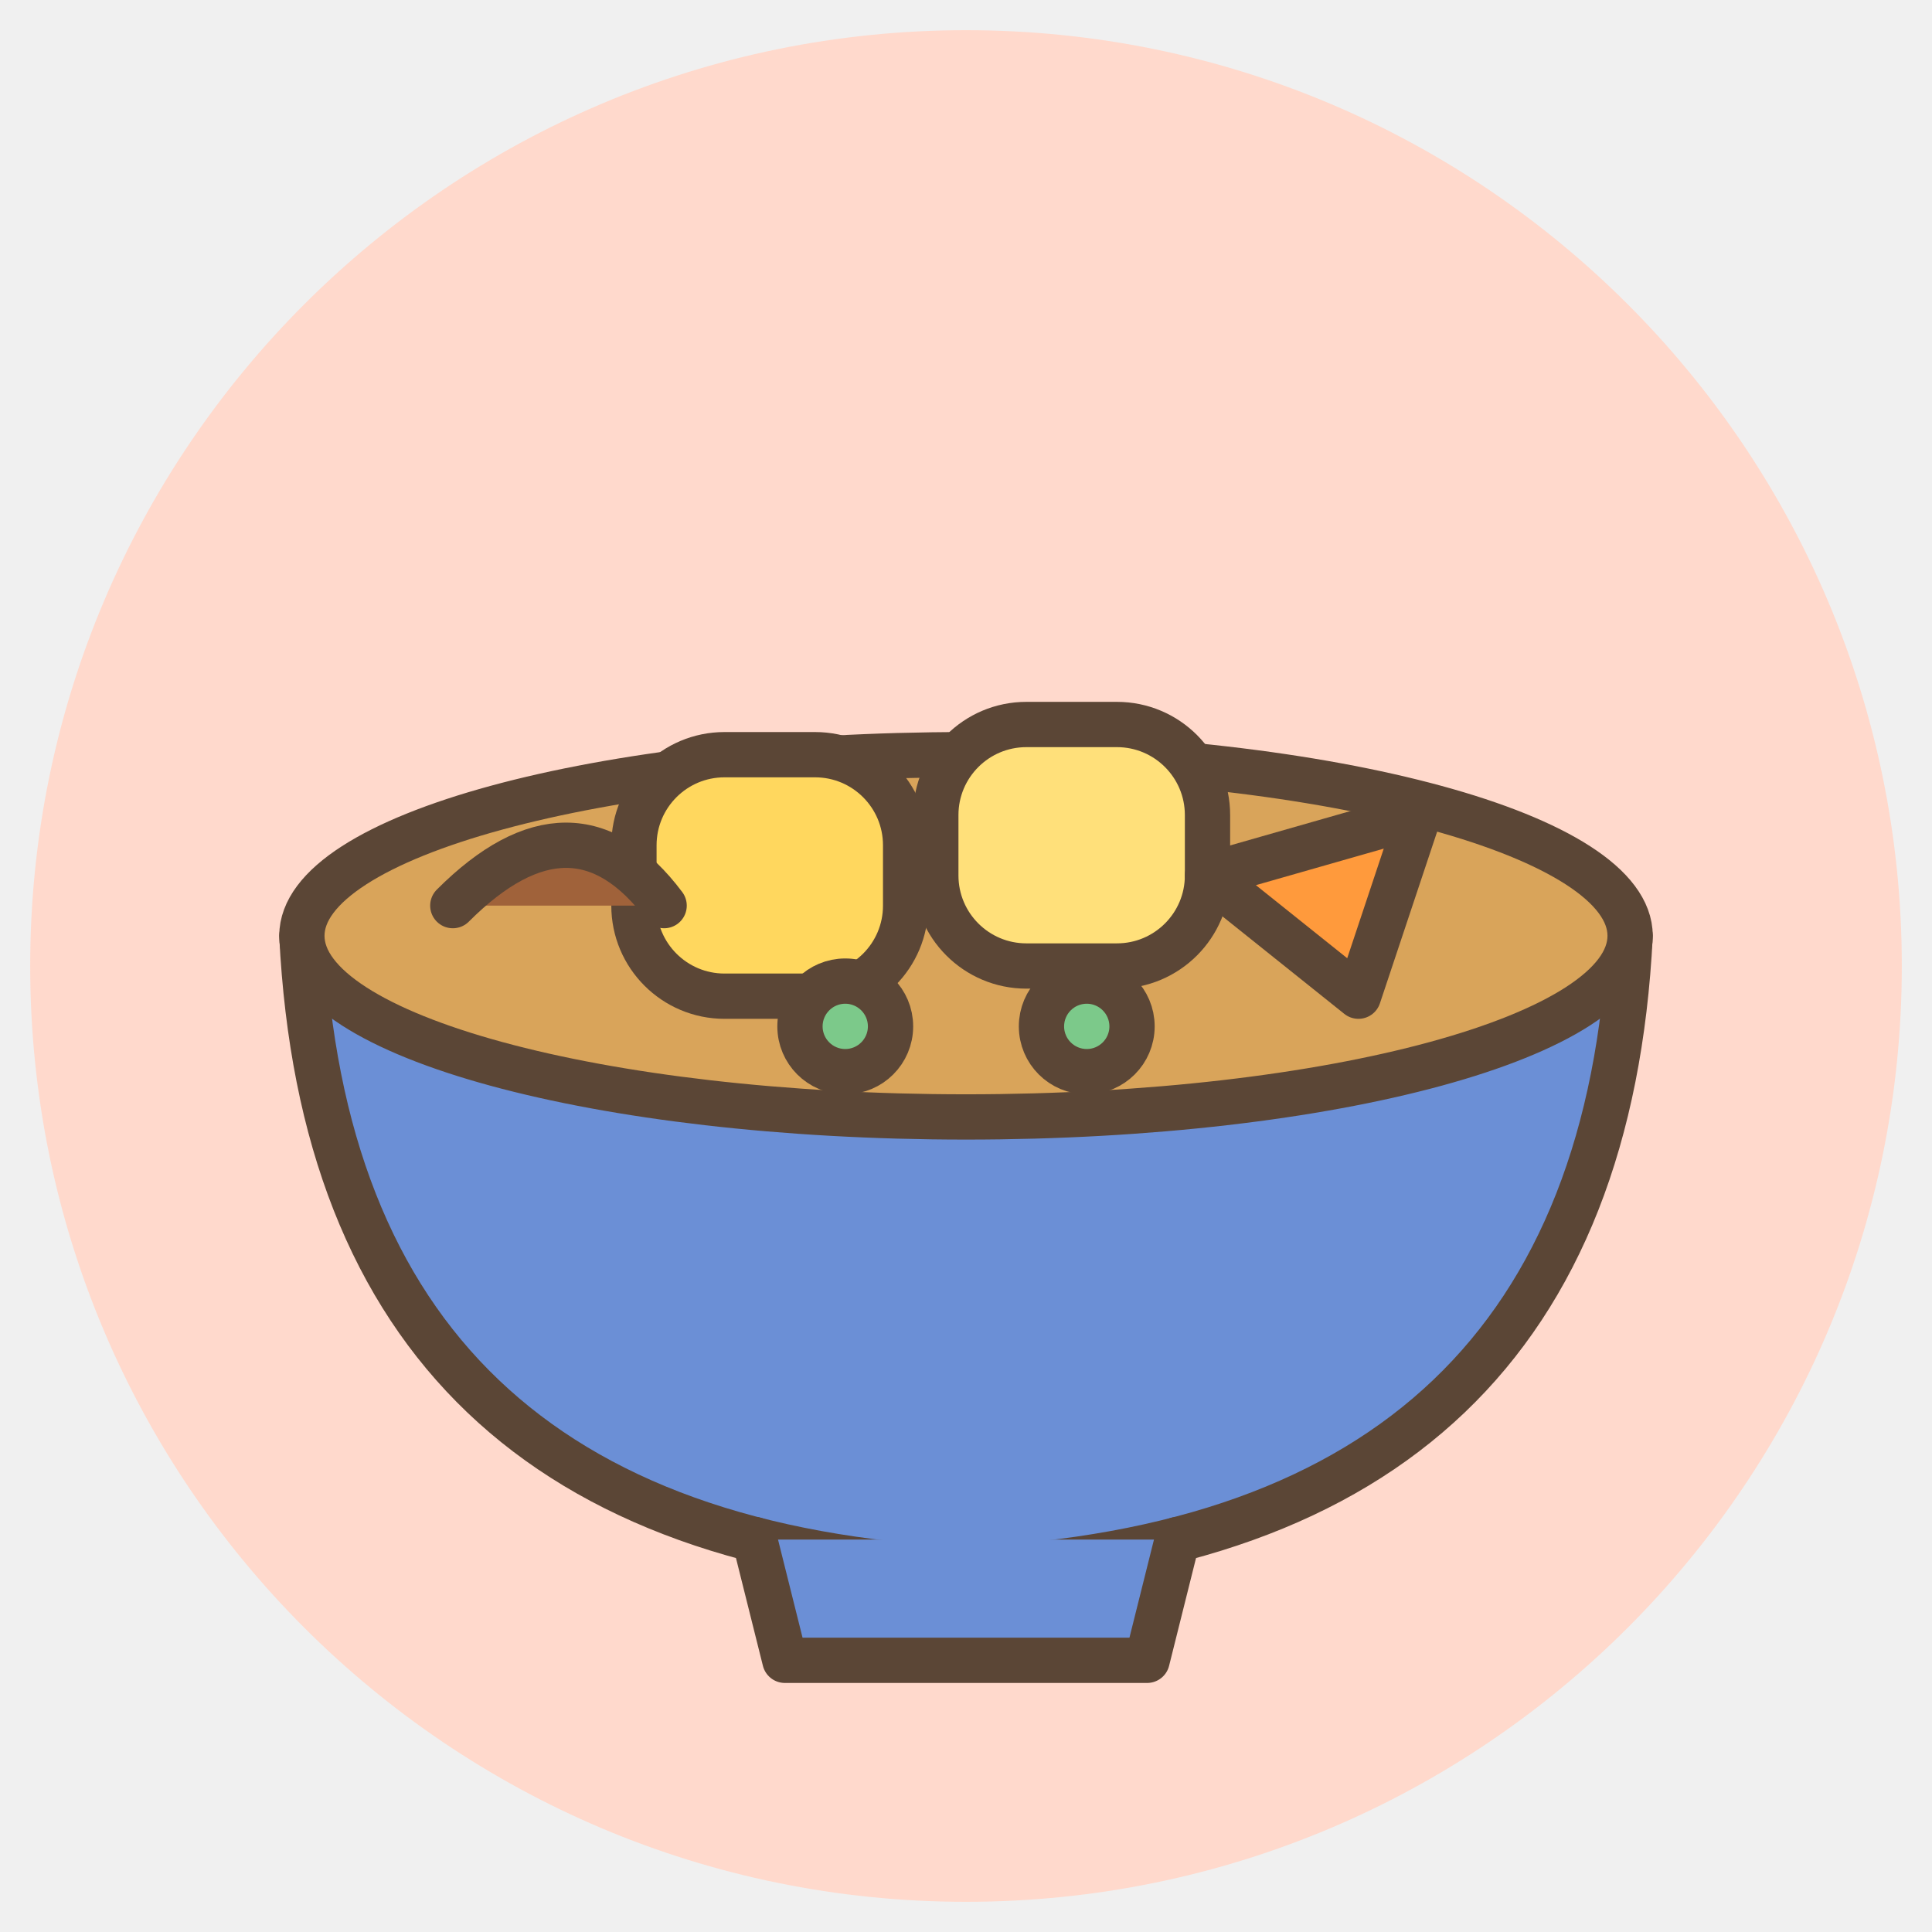
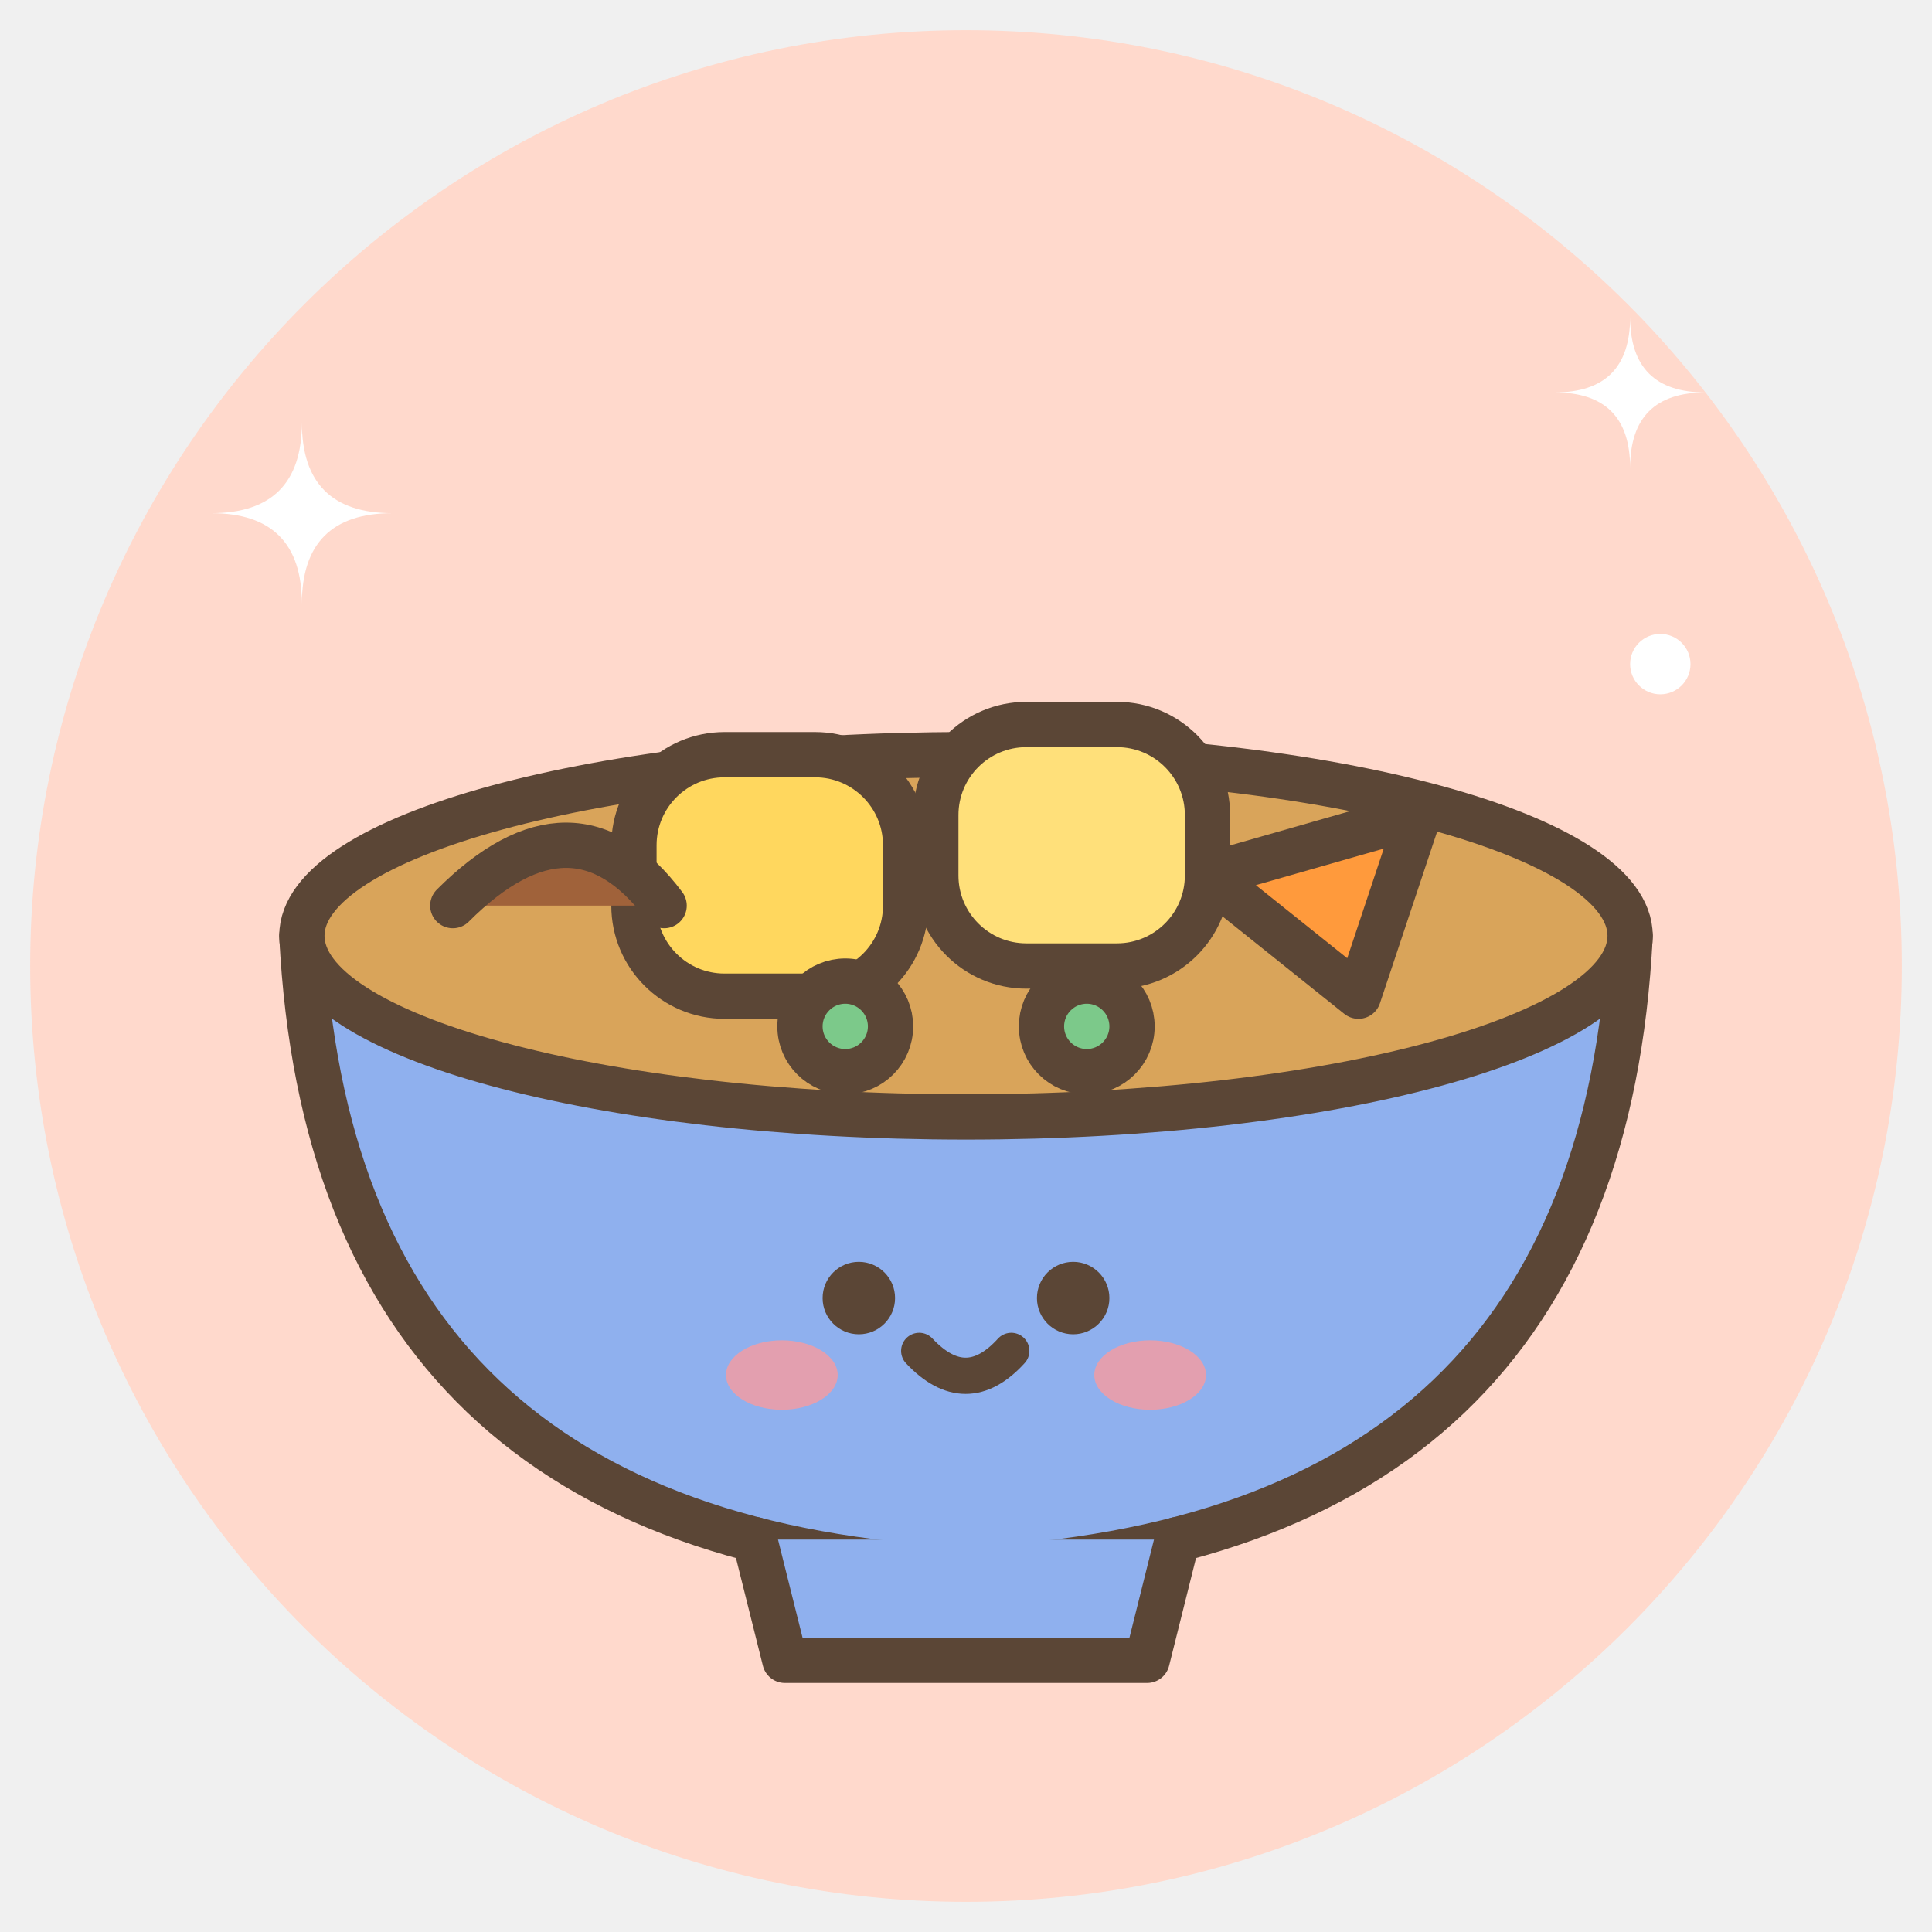
<svg xmlns="http://www.w3.org/2000/svg" viewBox="0 0 128 128">
  <circle cx="64" cy="64" r="62" fill="#ffd9cc" />
+   <path d="M20 28 Q20 34 26 34 Q20 34 20 40 Q20 34 14 34 Q20 34 20 28Z" fill="#fff" />
+   <path d="M108 21 Q108 26 113 26 Q108 26 108 31 Q108 26 103 26 Q108 26 108 21Z" fill="#fff" />
+   <circle cx="110" cy="44" r="2" fill="#fff" />
  <g stroke="#5b4636" stroke-width="3" stroke-linejoin="round" stroke-linecap="round">
-     <path d="M20 62 Q22 102 64 104 Q106 102 108 62Z" fill="#6b8fd6" />
-     <path d="M50 102 L52 110 H76 L78 102" fill="#6b8fd6" />
+     <path d="M20 62 Q22 102 64 104 Q106 102 108 62Z" fill="#8fb0ee" />
+     <path d="M50 102 L52 110 H76 L78 102" fill="#8fb0ee" />
    <ellipse cx="64" cy="62" rx="44" ry="12" fill="#d9a45a" />
    <rect x="42" y="50" width="18" height="16" rx="6" fill="#ffd75e" />
    <rect x="62" y="48" width="18" height="16" rx="6" fill="#ffe07a" />
    <path d="M80 58 l14 -4 l-4 12Z" fill="#ff9a3c" />
    <path d="M30 60 q8 -8 14 0" fill="#a0623a" />
    <circle cx="56" cy="68" r="3" fill="#7cc98a" />
    <circle cx="72" cy="68" r="3" fill="#7cc98a" />
+     <g stroke="none">
+       <ellipse cx="51.8" cy="91.1" rx="3.7" ry="2.3" fill="#ff9a9a" opacity=".75" />
+       <ellipse cx="76.2" cy="91.1" rx="3.7" ry="2.3" fill="#ff9a9a" opacity=".75" />
+       <circle cx="56.9" cy="86.0" r="2.4" fill="#5b4636" />
+       <circle cx="71.1" cy="86.0" r="2.4" fill="#5b4636" />
+     </g>
+     <path d="M60.9 89.5 q3.1 3.3 6.1 0" fill="none" stroke="#5b4636" stroke-width="2.4" />
  </g>
</svg>
